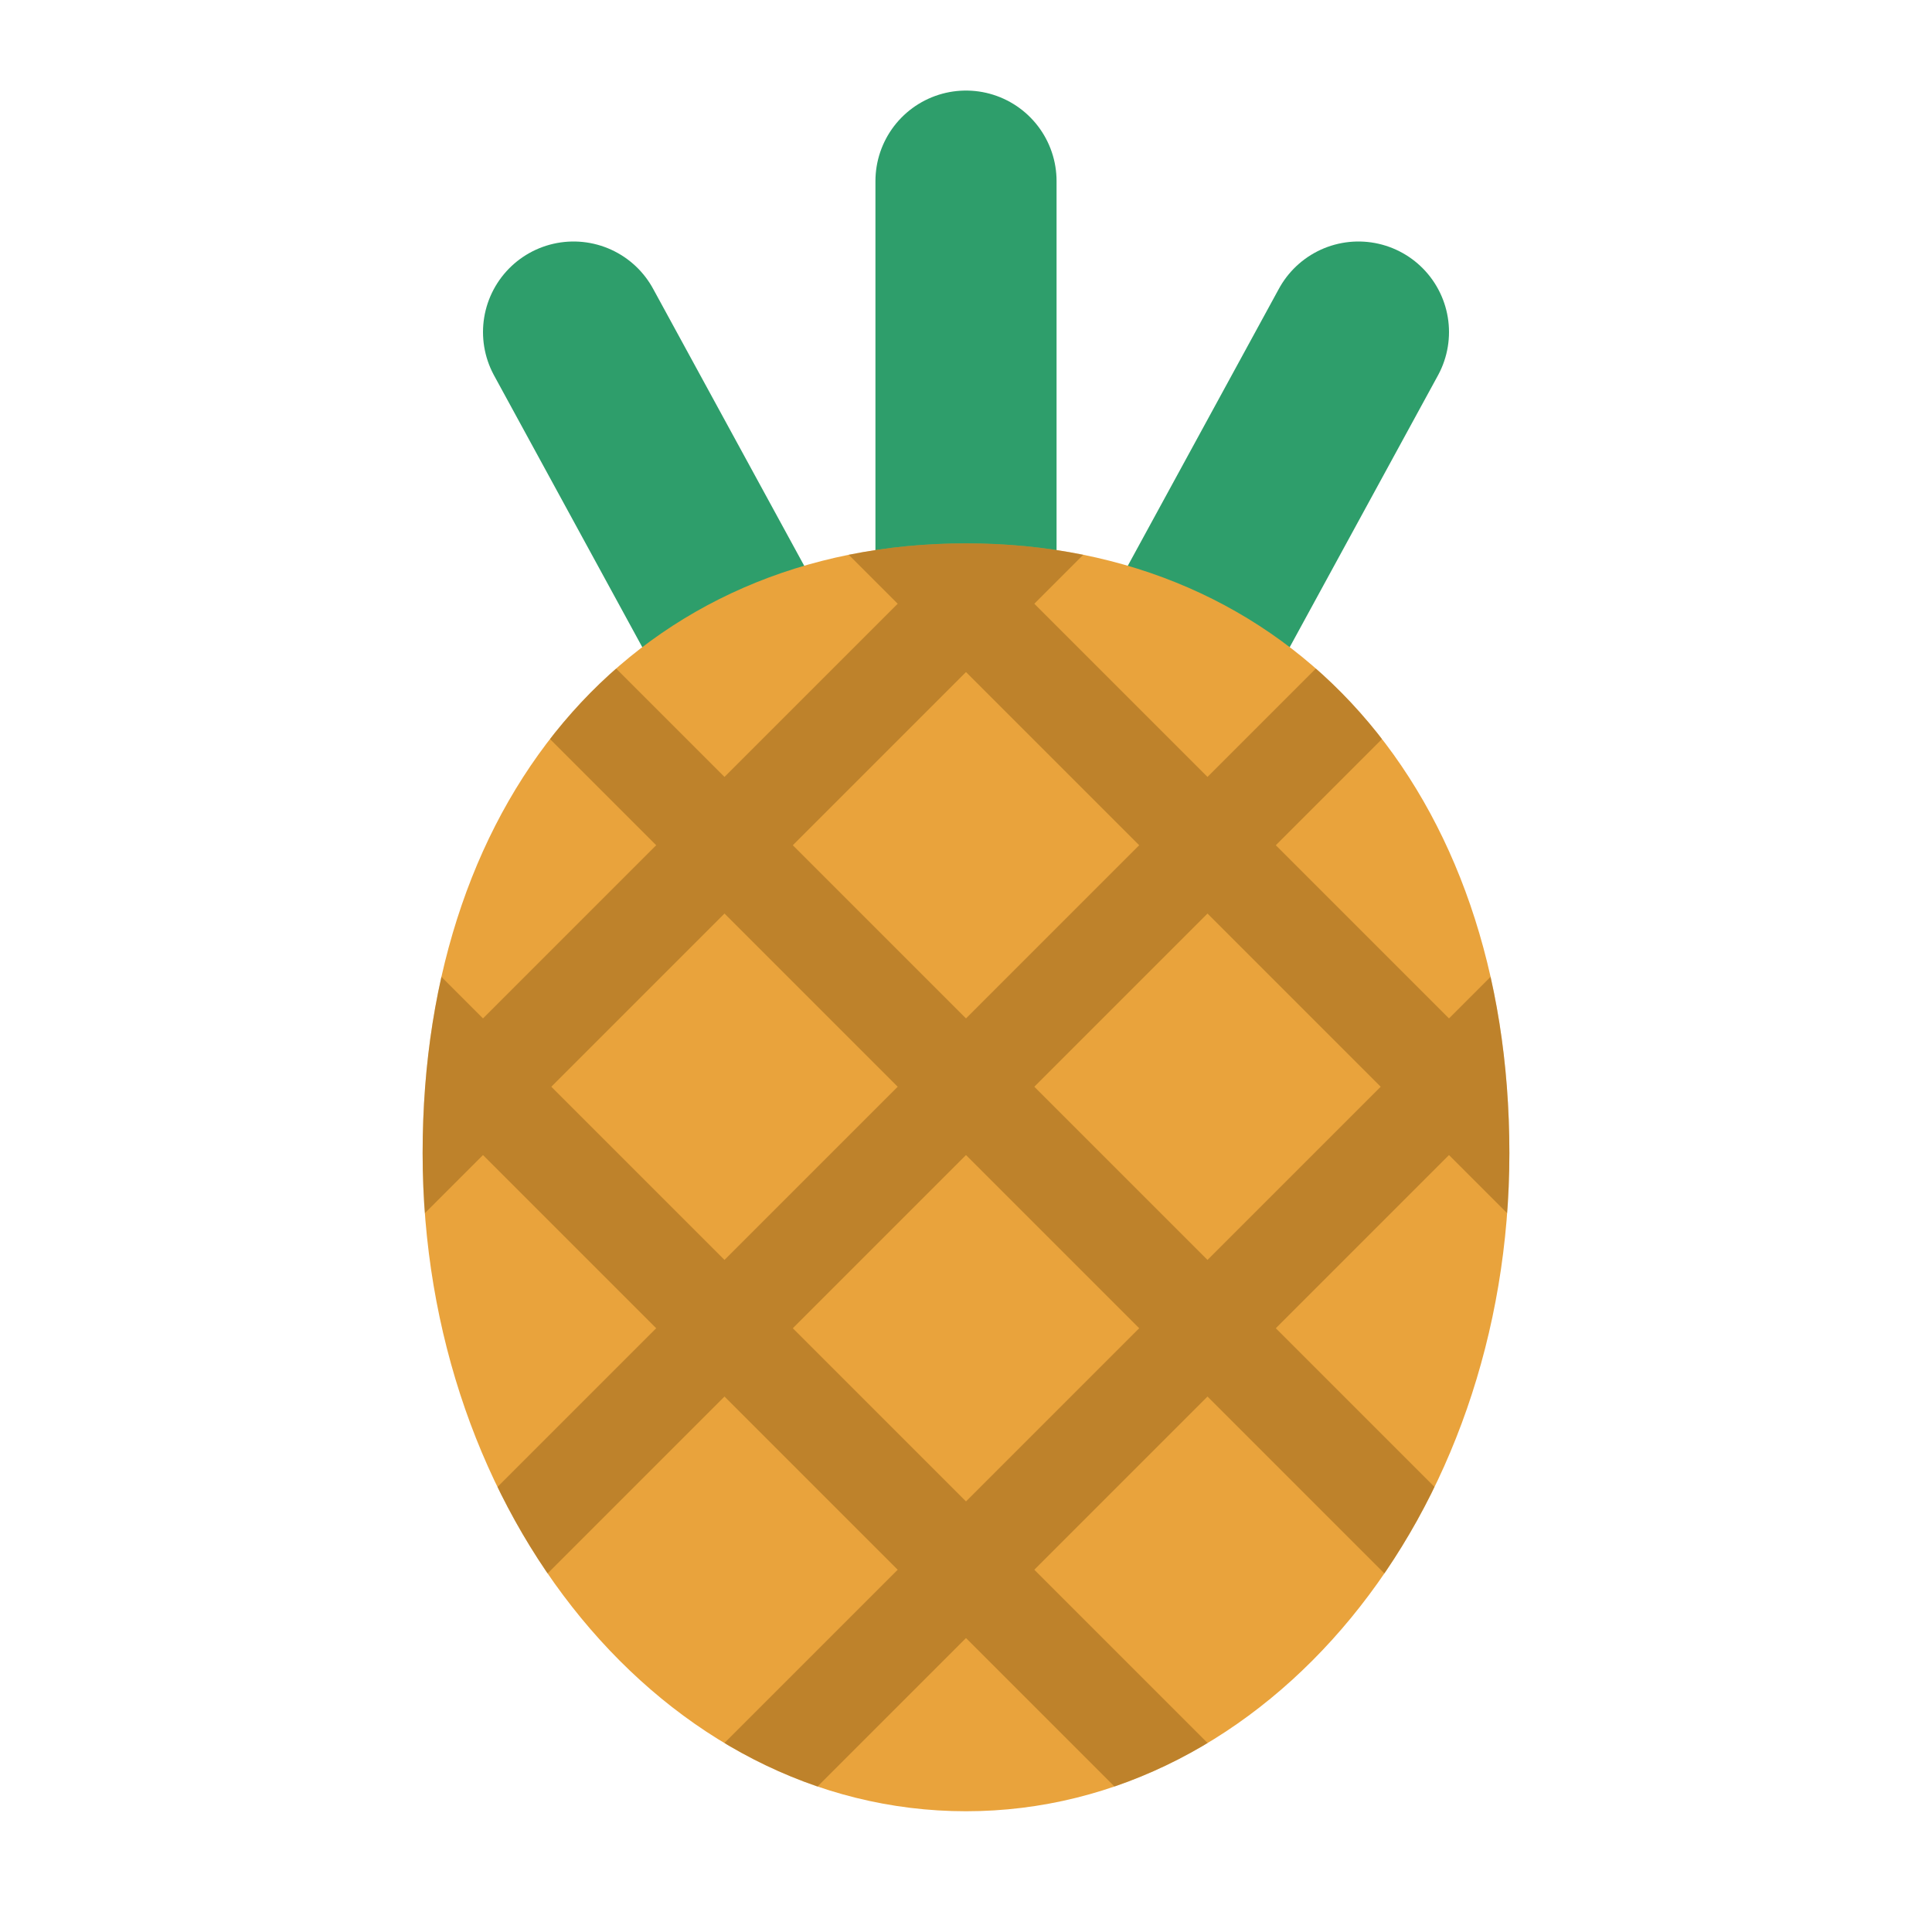
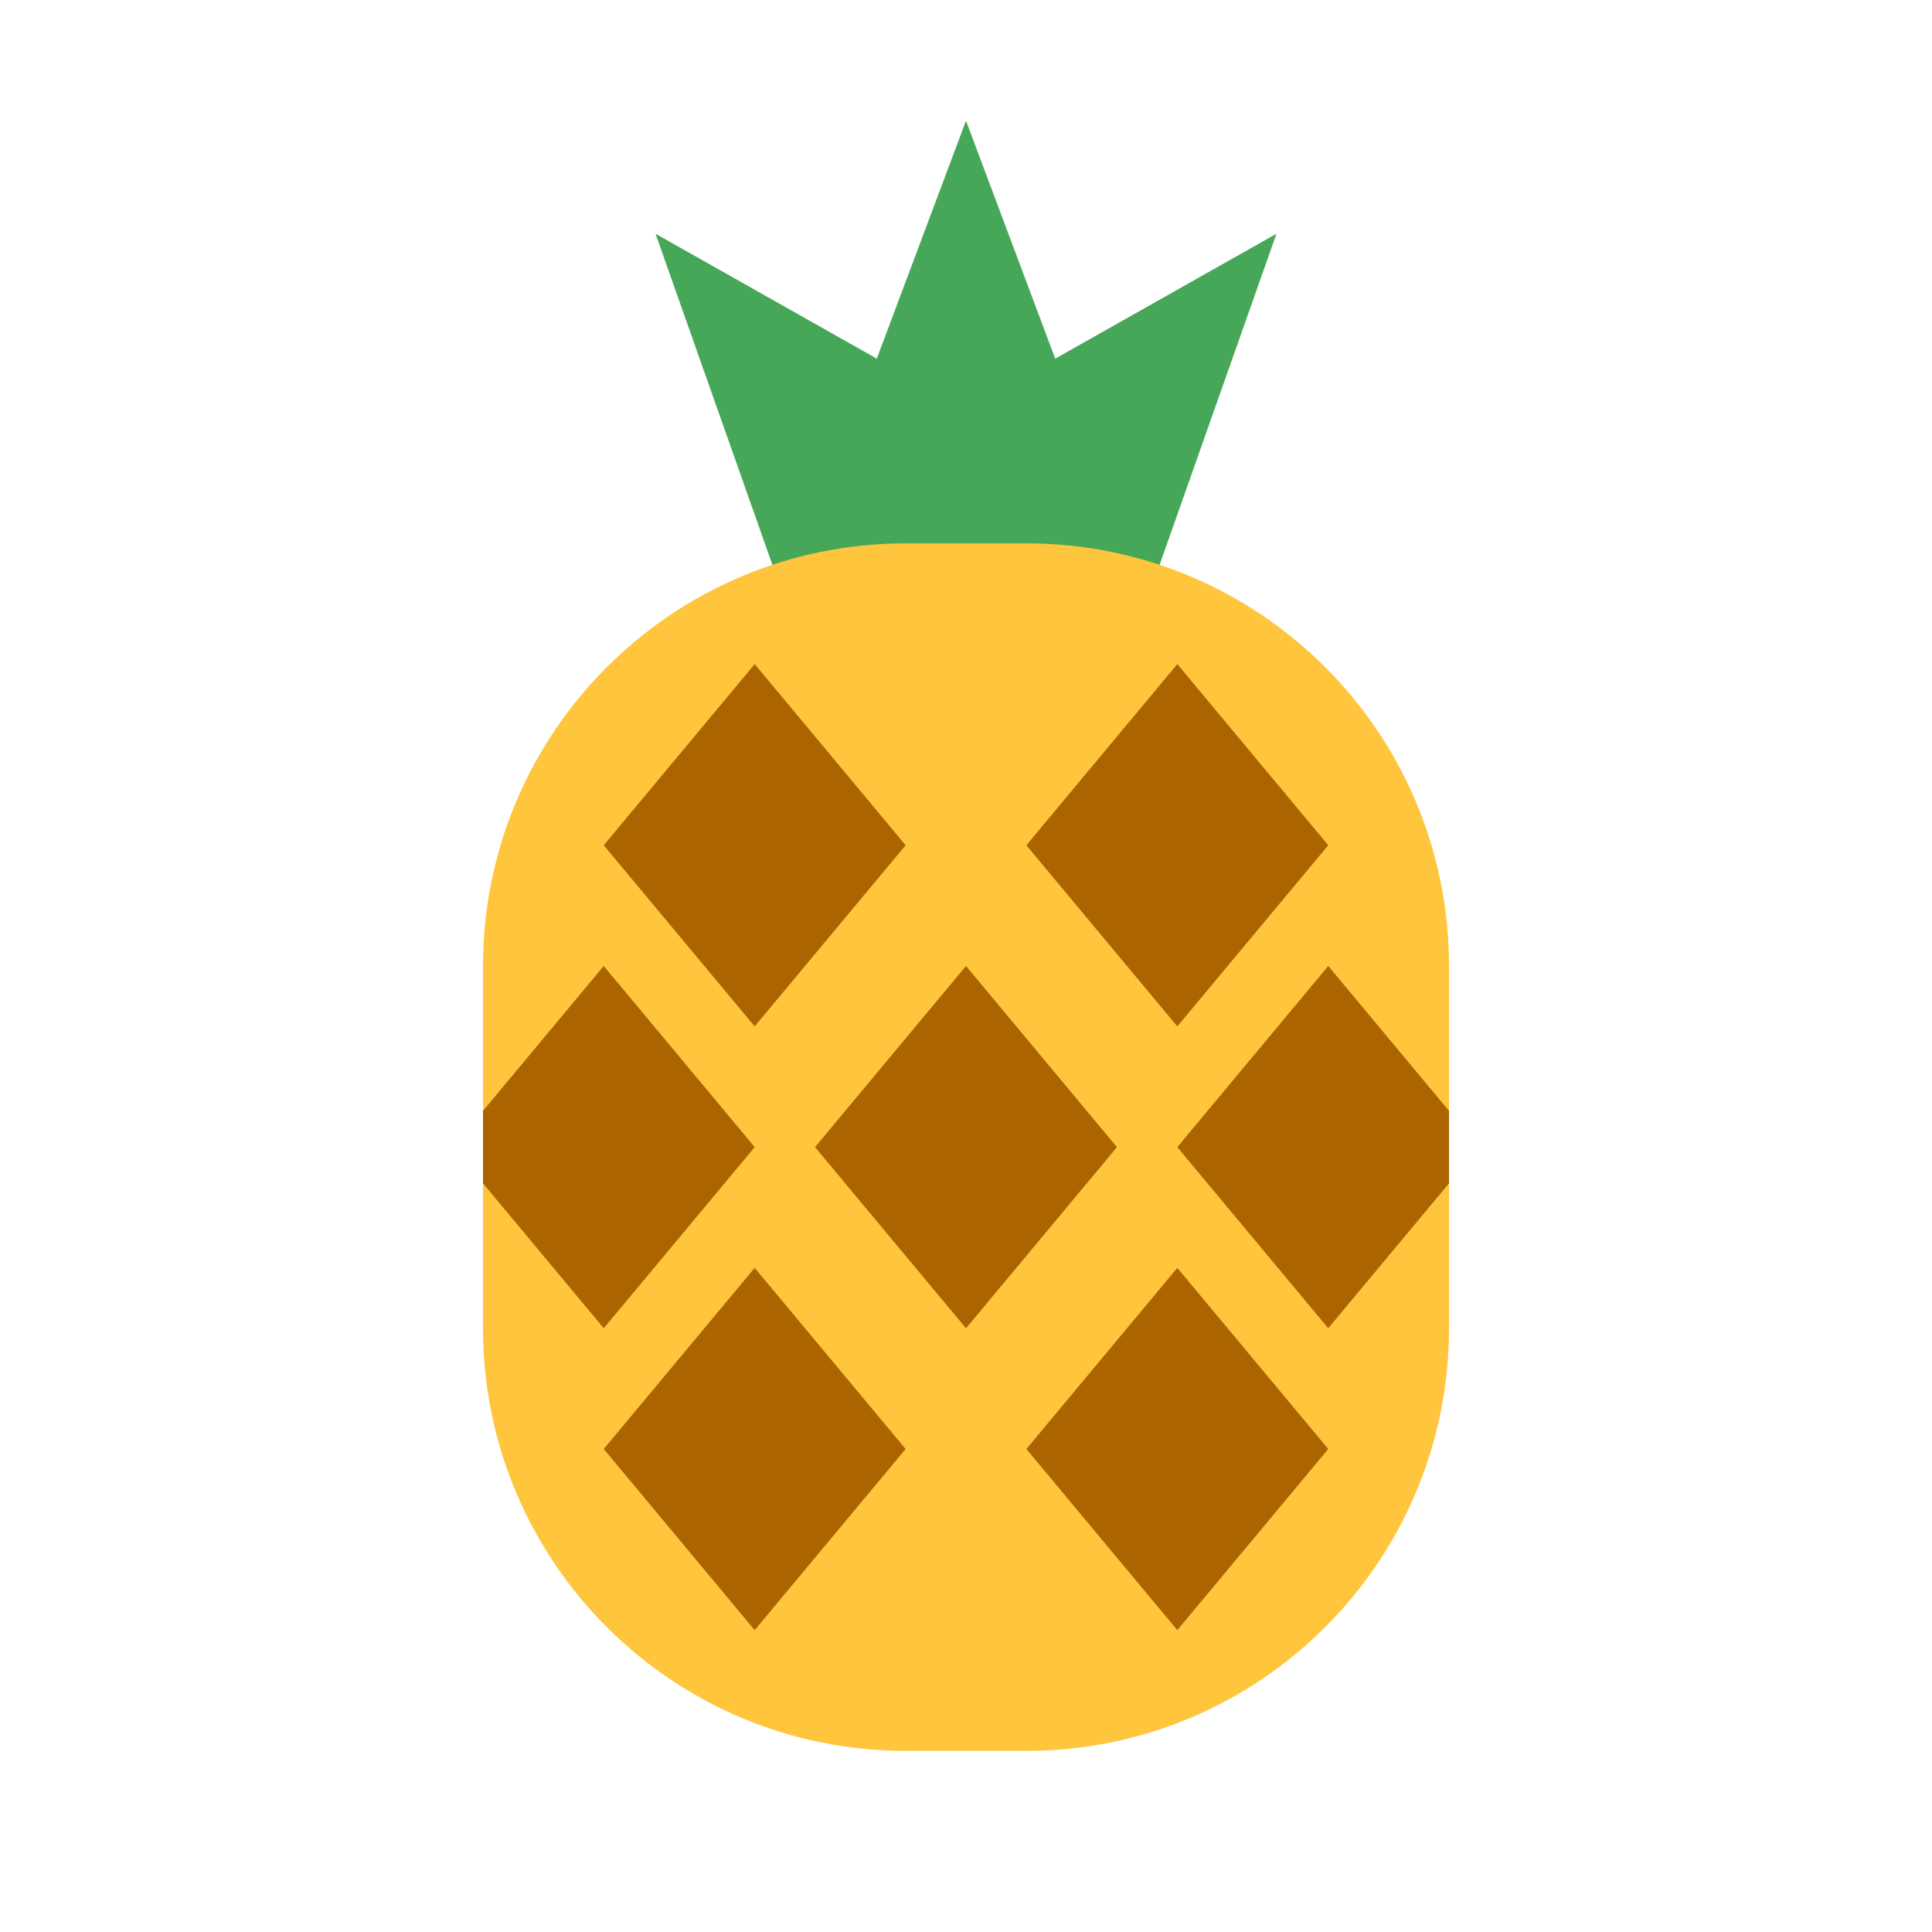
<svg xmlns="http://www.w3.org/2000/svg" viewBox="0 0 32 32" role="img" aria-label="Pineapple UI">
  <defs>
    <clipPath id="pineapple-body">
-       <path d="M16 9c5.4 0 9 4.1 9 10.1S21 30 16 30 7 25.1 7 19.1 10.6 9 16 9Z" />
+       <rect x="8" y="9" width="16" height="20" rx="7" />
    </clipPath>
+     <path id="pineapple-pip" d="M0 -3 L2.5 0 L0 3 L-2.5 0 Z" />
  </defs>
-   <g fill="none" stroke="#2E9E6B" stroke-width="3" stroke-linecap="round">
-     <path d="M16 11V3" />
-     <path d="M12.5 11 9.5 5.5" />
-     <path d="M19.5 11 22.5 5.5" />
+   <g fill="#46a758">
+     <path d="M16 2 L19 10 L13 10 Z" />
+     <path d="M16 2 L19 10 L13 10 Z" transform="rotate(-40 16 10)" />
+     <path d="M16 2 L19 10 L13 10 Z" transform="rotate(40 16 10)" />
  </g>
-   <path fill="#E9A33C" d="M16 9c5.4 0 9 4.1 9 10.1S21 30 16 30 7 25.1 7 19.1 10.6 9 16 9Z" />
-   <g clip-path="url(#pineapple-body)" fill="none" stroke="#8A5A16" stroke-width="1.6" stroke-linecap="round" opacity=".45">
-     <path d="M4 6 28 30" />
-     <path d="M4 14 28 38" />
-     <path d="M4 -2 28 22" />
-     <path d="M28 6 4 30" />
-     <path d="M28 14 4 38" />
-     <path d="M28 -2 4 22" />
+   <rect x="8" y="9" width="16" height="20" rx="7" fill="#ffc53d" />
+   <g clip-path="url(#pineapple-body)" fill="#ab6400">
+     <use href="#pineapple-pip" x="12.5" y="14" />
+     <use href="#pineapple-pip" x="19.5" y="14" />
+     <use href="#pineapple-pip" x="10" y="19" />
+     <use href="#pineapple-pip" x="16" y="19" />
+     <use href="#pineapple-pip" x="22" y="19" />
+     <use href="#pineapple-pip" x="12.5" y="24" />
+     <use href="#pineapple-pip" x="19.5" y="24" />
  </g>
</svg>
